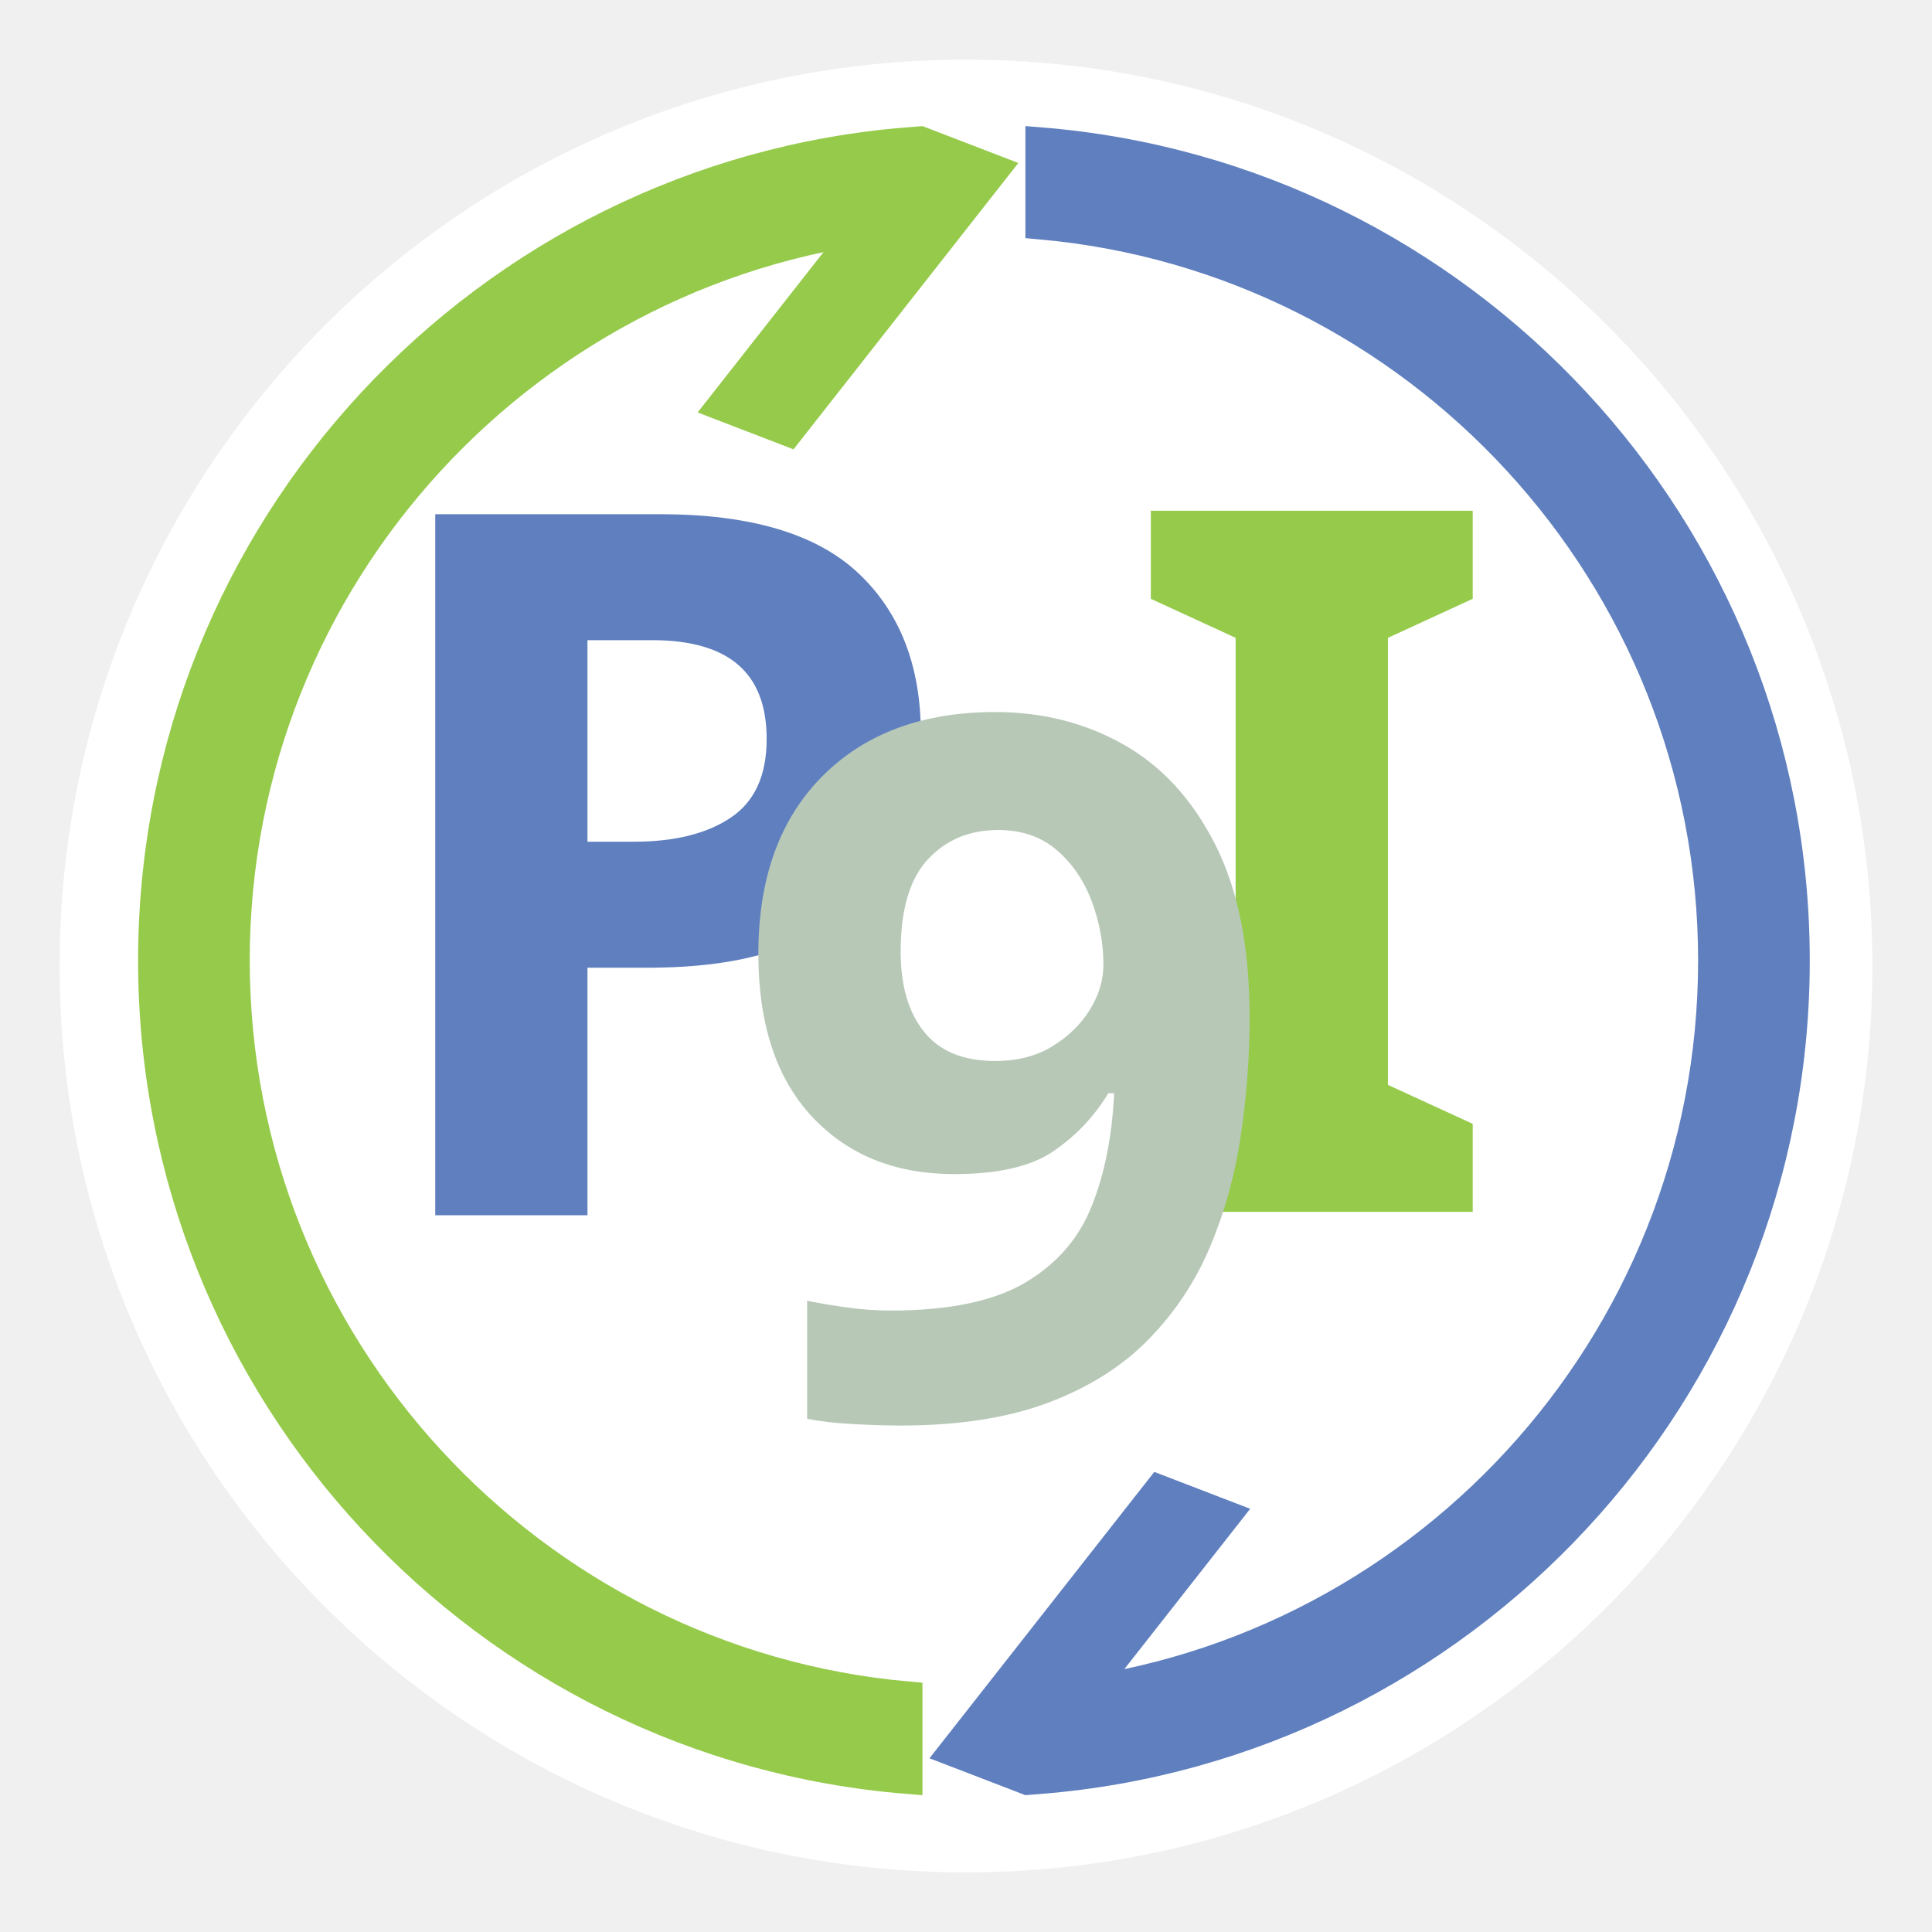
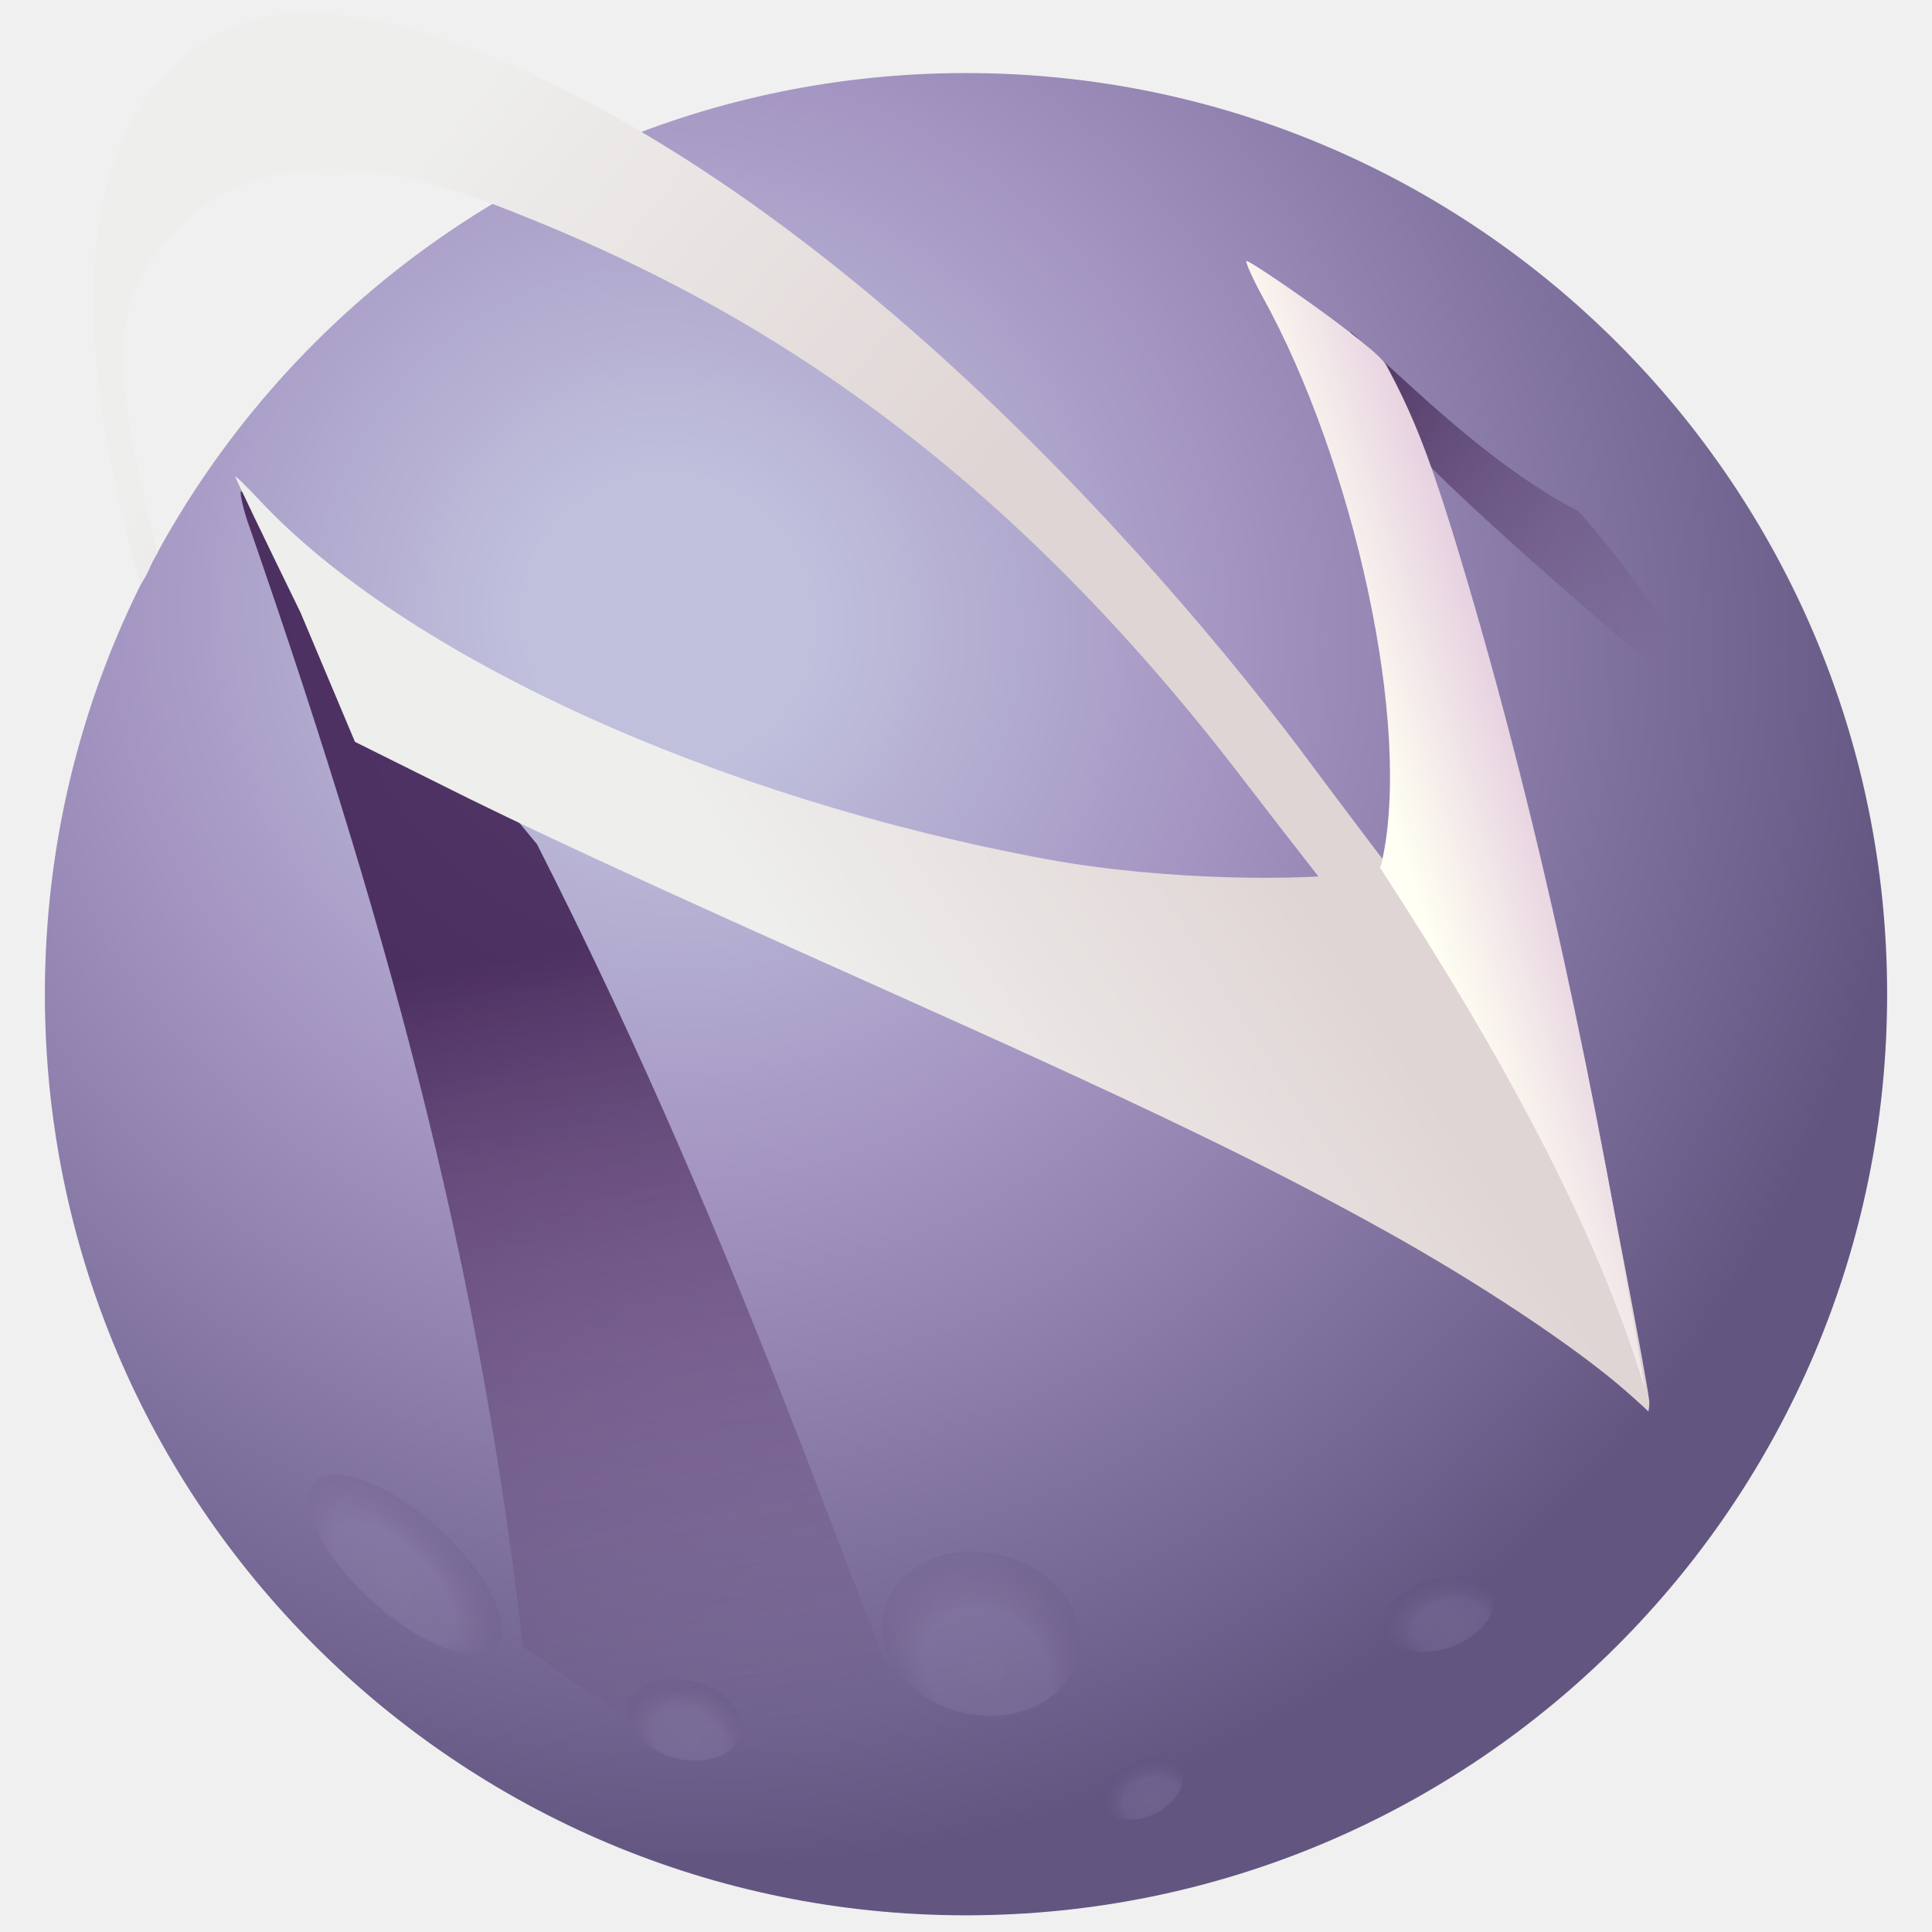
- <svg xmlns="http://www.w3.org/2000/svg" width="129.639mm" height="129.639mm" viewBox="0 0 129.639 129.639" version="1.1" id="svg8">
-   <defs id="defs2">
-     <filter style="color-interpolation-filters:sRGB" id="filter2607-3-4" x="-0.114" width="1.228" y="-0.127" height="1.254">
-       <feGaussianBlur stdDeviation="30.395" id="feGaussianBlur2609-6-8" />
-     </filter>
+ <svg xmlns="http://www.w3.org/2000/svg" xmlns:xlink="http://www.w3.org/1999/xlink" width="666" height="666" viewBox="0 0 666 666" id="svg4774" version="1.1">
+   <defs id="defs4776">
+     <radialGradient xlink:href="#linearGradient4221" id="radialGradient4194" cx="-177.231" cy="928.254" fx="-177.231" fy="928.254" r="28.529" gradientUnits="userSpaceOnUse" gradientTransform="matrix(0.7889147,0.7889147,-0.7654239,0.7654239,536.6002,408.5446)" />
+     <linearGradient id="linearGradient4221">
+       <stop style="stop-color:#c0c0dc;stop-opacity:1" offset="0" id="stop4223" />
+       <stop id="stop4225" offset="0.114" style="stop-color:#c0c0dd;stop-opacity:1" />
+       <stop style="stop-color:#a191bf;stop-opacity:1" offset="0.479" id="stop4227" />
+       <stop style="stop-color:#625681;stop-opacity:1" offset="1" id="stop4229" />
+     </linearGradient>
+     <linearGradient gradientUnits="userSpaceOnUse" y2="951.898" x2="46.893" y1="934.566" x1="-0.654" id="linearGradient7595" xlink:href="#linearGradient4274" gradientTransform="matrix(0.4887125,0,0,0.4887125,7.567404,560.782)" />
+     <linearGradient id="linearGradient4274">
+       <stop style="stop-color:#eeeeec;stop-opacity:1" offset="0" id="stop4276" />
+       <stop id="stop4181" offset="0.084" style="stop-color:#eeeeec;stop-opacity:1" />
+       <stop style="stop-color:#eeeeec;stop-opacity:1" offset="0.351" id="stop4280" />
+       <stop style="stop-color:#e0d5d5;stop-opacity:1" offset="1" id="stop4282" />
+     </linearGradient>
+     <linearGradient gradientTransform="matrix(0.1922971,0.06206447,-0.1003191,0.1702386,27.9476,914.5521)" gradientUnits="userSpaceOnUse" y2="672.258" x2="396.91" y1="608.878" x1="303.644" id="linearGradient4317" xlink:href="#linearGradient7589" />
+     <linearGradient id="linearGradient7589">
+       <stop style="stop-color:#351347;stop-opacity:1" offset="0" id="stop7591" />
+       <stop style="stop-color:#5c3566;stop-opacity:0;" offset="1" id="stop7593" />
+     </linearGradient>
+     <linearGradient gradientTransform="matrix(0.07485012,0.08932098,-0.08626544,0.06221301,53.22269,961.6441)" gradientUnits="userSpaceOnUse" y2="364.663" x2="377.032" y1="425.158" x1="306.884" id="linearGradient4301" xlink:href="#linearGradient4311" />
+     <linearGradient id="linearGradient4311">
+       <stop id="stop4313" offset="0" style="stop-color:#351e47;stop-opacity:1" />
+       <stop id="stop4315" offset="1" style="stop-color:#5c3566;stop-opacity:0;" />
+     </linearGradient>
+     <linearGradient gradientTransform="matrix(0.1515328,0.0143268,-0.0143268,0.1515328,-12.64197,950.2851)" gradientUnits="userSpaceOnUse" y2="429.496" x2="329.167" y1="527.335" x1="267.654" id="linearGradient4230" xlink:href="#linearGradient4274" />
+     <linearGradient gradientTransform="matrix(-0.13467,0.03941451,0.04093431,0.1398628,58.64004,937.7004)" gradientUnits="userSpaceOnUse" y2="465.961" x2="190.849" y1="511.441" x1="308.41" id="linearGradient5577" xlink:href="#linearGradient4196" />
+     <linearGradient id="linearGradient4196">
+       <stop id="stop4198" offset="0" style="stop-color:#ffffff;stop-opacity:1" />
+       <stop style="stop-color:#fffff2;stop-opacity:1" offset="0.114" id="stop4200" />
+       <stop id="stop4202" offset="0.479" style="stop-color:#d2acd2;stop-opacity:1" />
+       <stop id="stop4204" offset="1" style="stop-color:#123069;stop-opacity:1" />
+     </linearGradient>
+     <radialGradient gradientTransform="matrix(0.3389967,0.2147401,-0.1968862,0.269826,-1209.226,-630.6322)" gradientUnits="userSpaceOnUse" r="169" fy="472.517" fx="322.171" cy="472.517" cx="322.171" id="radialGradient5136-0-6-65" xlink:href="#linearGradient6003" />
+     <linearGradient id="linearGradient6003">
+       <stop style="stop-color:#c2c6db;stop-opacity:1" offset="0" id="stop6005" />
+       <stop id="stop6007" offset="0.34" style="stop-color:#bab1e0;stop-opacity:1" />
+       <stop id="stop6009" offset="0.444" style="stop-color:#8d77a3;stop-opacity:1" />
+       <stop style="stop-color:#675a84;stop-opacity:1" offset="0.552" id="stop6011" />
+       <stop style="stop-color:#050846;stop-opacity:1" offset="1" id="stop6013" />
+     </linearGradient>
+     <radialGradient gradientTransform="matrix(0.1902571,0.1047134,-0.1104996,0.1315748,-966.7619,-798.6685)" gradientUnits="userSpaceOnUse" r="169" fy="472.517" fx="322.171" cy="472.517" cx="322.171" id="radialGradient5136-0-6-6-8-3-1" xlink:href="#linearGradient6003" />
+     <radialGradient gradientTransform="matrix(0.1361054,0.07855904,-0.0790488,0.09871133,-780.5823,-1164.647)" gradientUnits="userSpaceOnUse" r="169" fy="472.517" fx="322.171" cy="472.517" cx="322.171" id="radialGradient5136-0-6-6-8-8-8" xlink:href="#linearGradient6003" />
+     <radialGradient gradientTransform="matrix(0.184454,0.09675949,-0.1071292,0.1215805,-859.3738,-1098.305)" gradientUnits="userSpaceOnUse" r="169" fy="472.517" fx="322.171" cy="472.517" cx="322.171" id="radialGradient5136-0-6-6-8-6" xlink:href="#linearGradient6003" />
+     <radialGradient gradientTransform="matrix(0.3358231,0.2051248,-0.1950431,0.2577443,-945.1424,-758.6536)" gradientUnits="userSpaceOnUse" r="169" fy="472.517" fx="322.171" cy="472.517" cx="322.171" id="radialGradient5136-0-6-6-2" xlink:href="#linearGradient6003" />
+     <radialGradient gradientTransform="matrix(0.3533023,0.2238022,-0.2051948,0.2812126,-702.2763,-398.3032)" gradientUnits="userSpaceOnUse" r="169" fy="472.517" fx="322.171" cy="472.517" cx="322.171" id="radialGradient5136-0-6-65-3" xlink:href="#linearGradient6003" />
+     <radialGradient gradientTransform="matrix(0.1982859,0.1091323,-0.1151626,0.1371272,-658.0303,-481.713)" gradientUnits="userSpaceOnUse" r="169" fy="472.517" fx="322.171" cy="472.517" cx="322.171" id="radialGradient5136-0-6-6-8-3-1-9" xlink:href="#linearGradient6003" />
+     <radialGradient gradientTransform="matrix(0.141849,0.08187422,-0.08238465,0.1028769,-643.9823,-766.0172)" gradientUnits="userSpaceOnUse" r="169" fy="472.517" fx="322.171" cy="472.517" cx="322.171" id="radialGradient5136-0-6-6-8-8-8-5" xlink:href="#linearGradient6003" />
+     <radialGradient gradientTransform="matrix(0.3499948,0.2137811,-0.2032739,0.2686211,-680.6067,-453.6625)" gradientUnits="userSpaceOnUse" r="169" fy="472.517" fx="322.171" cy="472.517" cx="322.171" id="radialGradient5136-0-6-6-2-1" xlink:href="#linearGradient6003" />
+     <radialGradient gradientTransform="matrix(0.192238,0.1008427,-0.1116501,0.1267112,-724.7406,-701.3335)" gradientUnits="userSpaceOnUse" r="169" fy="472.517" fx="322.171" cy="472.517" cx="322.171" id="radialGradient5136-0-6-6-8-6-9" xlink:href="#linearGradient6003" />
  </defs>
-   <g id="layer1" transform="translate(-32.49009,3.695489)">
-     <g id="g6084" transform="matrix(1.81186,0,0,1.81186,-1117.334,-87.17448)">
-       <g transform="translate(0.6111014,2.563076)" id="g6060">
-         <circle style="opacity:1;fill:#ffffff;fill-opacity:1;stroke:#ffffff;stroke-width:0.44;stroke-linejoin:miter;stroke-miterlimit:4;stroke-dasharray:none;stroke-dashoffset:0;stroke-opacity:1" id="path1035-8" cx="669.774" cy="79.286" r="33.347" />
-         <g style="fill:#ff0000;fill-opacity:1;stroke:#9200ff;stroke-width:73.752;stroke-miterlimit:4;stroke-dasharray:none;stroke-opacity:1;filter:url(#filter2607-3-4)" transform="matrix(0.05932419,0,0,0.05870038,659.0396,59.65776)" id="g2221-5-3-5-7" />
-         <path style="fill:#96ca4b;stroke:#96ca4b;stroke-width:1.078;stroke-miterlimit:10;stroke-dasharray:none" stroke-miterlimit="10" d="m 667.622,106.323 c -13.939,-1.238 -24.913,-12.991 -24.913,-27.251 0,-14.26 10.974,-25.998 24.913,-27.236 v -3.072 c -15.635,1.253 -27.97,14.367 -27.97,30.323 0,15.956 12.334,29.07 27.97,30.323 z" id="path945-2-0-2-7" />
-         <path style="fill:#5f7fbf;stroke:#5f7fbf;stroke-width:1.078;stroke-miterlimit:10;stroke-dasharray:none" stroke-miterlimit="10" d="m 672.513,48.764 v 3.072 c 13.939,1.238 24.913,12.991 24.913,27.251 0,14.26 -10.974,26.013 -24.913,27.251 v 3.072 c 15.635,-1.253 27.97,-14.367 27.97,-30.323 0,-15.956 -12.334,-29.07 -27.97,-30.323 z" id="path947-7-6-9-6" />
-         <rect style="fill:#96ca4b;fill-opacity:1;stroke:#96ca4b;stroke-width:0.814;stroke-miterlimit:10;stroke-dasharray:none;stroke-opacity:1" id="rect13839-4" width="12.669" height="2.991" x="190.869" y="581.373" transform="matrix(0.6174963,-0.7865738,0.9333171,0.3590532,0,0)" />
-         <rect style="fill:#5f7fbf;fill-opacity:1;stroke:#5f7fbf;stroke-width:0.814;stroke-miterlimit:10;stroke-dasharray:none;stroke-opacity:1" id="rect13839-2-3" width="12.669" height="2.991" x="145.427" y="620.638" transform="matrix(0.6174963,-0.7865738,0.9333171,0.3590532,0,0)" />
-       </g>
-       <g transform="matrix(0.1880121,0,0,0.1880121,874.7371,79.5203)" id="g9028-9">
-         <text id="text8986-2" y="60.31" x="-1056.143" style="font-style:normal;font-variant:normal;font-weight:normal;font-stretch:normal;font-size:85.333px;line-height:125%;font-family:'Ubuntu Mono';-inkscape-font-specification:'Ubuntu Mono';letter-spacing:0px;word-spacing:0px;fill:#96ca4b;fill-opacity:1;stroke:#96ca4b;stroke-width:1px;stroke-linecap:butt;stroke-linejoin:miter;stroke-opacity:1" xml:space="preserve">
-           <tspan style="font-style:normal;font-variant:normal;font-weight:bold;font-stretch:normal;font-size:192px;font-family:'Ubuntu Mono';-inkscape-font-specification:'Ubuntu Mono Bold';fill:#96ca4b;fill-opacity:1;stroke:#96ca4b;stroke-opacity:1" y="60.31" x="-1056.143" id="tspan8984-54">I</tspan>
-         </text>
-         <text id="text8986-3-0" y="60.982" x="-1208.239" style="font-style:normal;font-variant:normal;font-weight:normal;font-stretch:normal;font-size:85.333px;line-height:125%;font-family:'Ubuntu Mono';-inkscape-font-specification:'Ubuntu Mono';letter-spacing:0px;word-spacing:0px;fill:#5f7fbf;fill-opacity:1;stroke:#5f7fbf;stroke-width:1px;stroke-linecap:butt;stroke-linejoin:miter;stroke-opacity:1" xml:space="preserve">
-           <tspan style="font-style:normal;font-variant:normal;font-weight:bold;font-stretch:normal;font-size:192px;font-family:'Ubuntu Mono';-inkscape-font-specification:'Ubuntu Mono Bold';fill:#5f7fbf;fill-opacity:1;stroke:#5f7fbf;stroke-opacity:1" y="60.982" x="-1208.239" id="tspan8984-6-5">P</tspan>
-         </text>
-         <text id="text8986-7-9" y="100.982" x="-1133.953" style="font-style:normal;font-variant:normal;font-weight:normal;font-stretch:normal;font-size:85.333px;line-height:125%;font-family:'Ubuntu Mono';-inkscape-font-specification:'Ubuntu Mono';letter-spacing:0px;word-spacing:0px;fill:#b7c8b7;fill-opacity:1;stroke:none;stroke-width:1px;stroke-linecap:butt;stroke-linejoin:miter;stroke-opacity:1" xml:space="preserve">
-           <tspan style="font-style:normal;font-variant:normal;font-weight:bold;font-stretch:normal;font-size:192px;font-family:'Ubuntu Mono';-inkscape-font-specification:'Ubuntu Mono Bold';fill:#b7c8b7" y="100.982" x="-1133.953" id="tspan8984-5-4">9</tspan>
-         </text>
-       </g>
+   <g id="layer1" transform="translate(0,-386.3622)" style="display:inline">
+     <g style="display:inline" transform="matrix(12.9592,4.51207,-4.51207,12.9592,4535.546,-12837.419)" id="g5039">
+       <circle style="color:#000000;clip-rule:nonzero;display:inline;overflow:visible;visibility:visible;opacity:1;isolation:auto;mix-blend-mode:normal;color-interpolation:sRGB;color-interpolation-filters:linearRGB;solid-color:#000000;solid-opacity:1;fill:url(#radialGradient4194);fill-opacity:1;fill-rule:nonzero;stroke:none;stroke-width:1;stroke-linecap:square;stroke-linejoin:round;stroke-miterlimit:4;stroke-dasharray:none;stroke-dashoffset:0;stroke-opacity:1;marker:none;color-rendering:auto;image-rendering:auto;shape-rendering:auto;text-rendering:auto;enable-background:accumulate" id="path4186" cx="-306.258" cy="988.651" r="23.14" transform="matrix(0.9443945,-0.3288146,0.3288146,0.9443945,0,0)" />
+       <path id="path5256-9" d="m 41.747,1025.804 c 14.519,9.845 9.409,4.918 10.261,11.096 -0.081,0.146 -0.169,0.287 -0.264,0.423 -0.012,-0.014 -0.024,-0.026 -0.037,-0.04 -0.01,-0.012 -0.022,-0.019 -0.032,-0.029 0.02,-0.032 0.04,-0.064 0.059,-0.097 -1.226,-5.073 2.687,-1.119 -11.157,-10.216 -9.052,-5.948 -16.352,-7.226 -22.552,-7.402 -3.488,-0.099 -5.914,0.873 -6.988,2.799 -1.341,2.418 -0.913,3.816 1.995,8.252 -0.091,0.326 -0.033,0.494 -0.142,0.873 -3.852,-5.387 -5.017,-9.798 -3.447,-12.672 0.993,-1.807 2.709,-2.603 5.693,-2.756 9.218,-0.206 20.202,5.506 26.612,9.768 z" style="color:#000000;clip-rule:nonzero;display:inline;overflow:visible;visibility:visible;opacity:1;isolation:auto;mix-blend-mode:normal;color-interpolation:sRGB;color-interpolation-filters:linearRGB;solid-color:#000000;solid-opacity:1;fill:url(#linearGradient7595);fill-opacity:1;fill-rule:nonzero;stroke:none;stroke-width:0.377;stroke-linecap:square;stroke-linejoin:round;stroke-miterlimit:4;stroke-dasharray:none;stroke-dashoffset:0;stroke-opacity:1;marker:none;color-rendering:auto;image-rendering:auto;shape-rendering:auto;text-rendering:auto;enable-background:accumulate" />
+       <path style="color:#000000;clip-rule:nonzero;display:inline;overflow:visible;visibility:visible;opacity:0.8;isolation:auto;mix-blend-mode:normal;color-interpolation:sRGB;color-interpolation-filters:linearRGB;solid-color:#000000;solid-opacity:1;fill:url(#linearGradient4317);fill-opacity:1;fill-rule:nonzero;stroke:none;stroke-width:1.212;stroke-linecap:square;stroke-linejoin:round;stroke-miterlimit:4;stroke-dasharray:none;stroke-dashoffset:0;stroke-opacity:1;marker:none;color-rendering:auto;image-rendering:auto;shape-rendering:auto;text-rendering:auto;enable-background:accumulate" d="m 14.996,1029.214 c -0.237,-0.286 -0.56,-0.78 -0.486,-0.781 0.201,-9e-4 9.609,5.745 9.93,5.933 4.225,4.065 7.676,7.895 11.373,12.23 2.766,3.27 7.591,9.084 9.009,9.982 0.059,0.037 0.112,0.068 0.16,0.093 -2.111,0.189 -14.247,-3.148 -14.247,-3.148 -3.978,-8.243 -8.505,-15.157 -15.738,-24.308 z" id="path4234" />
+       <path id="path6025-8" d="m 39.507,1015.494 c 0.26,0.16 1.279,1.496 1.492,1.646 0.545,0.384 0.645,0.474 1.559,0.91 2.377,1.136 6.504,2.719 6.504,2.719 0,0 2.631,0.9 3.272,1.111 -1.71,-0.945 -3.398,-2.61 -5.937,-4.018 -2.625,-0.38 -5.293,-1.748 -6.89,-2.374 -5.36e-4,0 0.004,0.023 -5.36e-4,0 z" style="color:#000000;clip-rule:nonzero;display:inline;overflow:visible;visibility:visible;opacity:0.8;isolation:auto;mix-blend-mode:normal;color-interpolation:sRGB;color-interpolation-filters:linearRGB;solid-color:#000000;solid-opacity:1;fill:url(#linearGradient4301);fill-opacity:1;fill-rule:nonzero;stroke:none;stroke-width:1.212;stroke-linecap:square;stroke-linejoin:round;stroke-miterlimit:4;stroke-dasharray:none;stroke-dashoffset:0;stroke-opacity:1;marker:none;color-rendering:auto;image-rendering:auto;shape-rendering:auto;text-rendering:auto;enable-background:accumulate" />
+       <path id="path6023" d="m 36.624,1014.702 c 0.194,-0.019 2.51,1.159 3.41,1.739 1.578,1.017 2.284,1.683 3.53,3.325 3.241,4.273 5.638,7.842 8.06,11.999 1.215,2.085 3.422,5.871 3.796,6.612 0.048,0.101 0.065,0.24 0.073,0.267 -0.048,-0.025 -0.172,-0.083 -0.696,-0.297 -1.535,-0.625 -4.404,-1.362 -7.138,-1.833 -3.412,-0.589 -6.703,-0.963 -13.983,-1.589 -6.645,-0.572 -9.72,-0.876 -12.163,-1.2 l -2.24,-0.286 -2.354,-2.612 c -1.464,-1.453 -2.669,-2.664 -2.677,-2.693 -0.008,-0.028 0.333,0.131 0.759,0.355 4.756,2.505 13.315,3.303 21.664,2.019 2.97,-0.457 6.369,-1.637 7.501,-2.262 0.218,-0.12 0.381,-0.214 0.465,-0.284 0.002,-2e-4 0.005,9e-4 0.007,9e-4 0.001,-0.093 -0.011,-0.19 -0.019,-0.267 -0.352,-3.427 -3.893,-9.345 -7.415,-12.391 -0.342,-0.295 -0.607,-0.564 -0.59,-0.595 0.002,0 0.006,0 0.012,0 z" style="color:#000000;clip-rule:nonzero;display:inline;overflow:visible;visibility:visible;opacity:1;isolation:auto;mix-blend-mode:normal;color-interpolation:sRGB;color-interpolation-filters:linearRGB;solid-color:#000000;solid-opacity:1;fill:url(#linearGradient4230);fill-opacity:1;fill-rule:nonzero;stroke:none;stroke-width:1.212;stroke-linecap:square;stroke-linejoin:round;stroke-miterlimit:4;stroke-dasharray:none;stroke-dashoffset:0;stroke-opacity:1;marker:none;color-rendering:auto;image-rendering:auto;shape-rendering:auto;text-rendering:auto;enable-background:accumulate" />
+       <path id="path6025" d="m 36.461,1014.665 c 0.192,-0.016 3.777,0.962 4.167,1.319 0.999,0.914 1.69,1.705 2.94,3.395 4.363,5.946 8.136,12.274 11.647,18.748 -2.437,-3.366 -6.107,-6.713 -10.581,-10.168 -7.7e-5,-0.021 10e-4,-0.075 -0.002,-0.115 -0.383,-3.505 -3.996,-9.322 -7.512,-12.47 -0.341,-0.305 -0.688,-0.672 -0.671,-0.704 0.002,0 0.006,0 0.012,0 z" style="color:#000000;clip-rule:nonzero;display:inline;overflow:visible;visibility:visible;opacity:1;isolation:auto;mix-blend-mode:normal;color-interpolation:sRGB;color-interpolation-filters:linearRGB;solid-color:#000000;solid-opacity:1;fill:url(#linearGradient5577);fill-opacity:1;fill-rule:nonzero;stroke:none;stroke-width:1.212;stroke-linecap:square;stroke-linejoin:round;stroke-miterlimit:4;stroke-dasharray:none;stroke-dashoffset:0;stroke-opacity:1;marker:none;color-rendering:auto;image-rendering:auto;shape-rendering:auto;text-rendering:auto;enable-background:accumulate" />
    </g>
  </g>
+   <g id="layer9" style="display:inline;opacity:0.488">
+     <ellipse style="color:#000000;clip-rule:nonzero;display:inline;overflow:visible;visibility:visible;opacity:0.245;isolation:auto;mix-blend-mode:normal;color-interpolation:sRGB;color-interpolation-filters:linearRGB;solid-color:#000000;solid-opacity:1;fill:url(#radialGradient5136-0-6-65-3);fill-opacity:1;fill-rule:nonzero;stroke:none;stroke-width:1.212;stroke-linecap:square;stroke-linejoin:round;stroke-miterlimit:4;stroke-dasharray:none;stroke-dashoffset:0;stroke-opacity:1;marker:none;color-rendering:auto;image-rendering:auto;shape-rendering:auto;text-rendering:auto;enable-background:accumulate" id="path5113-4-3" cx="-674.759" cy="-183.952" rx="33.303" ry="31.029" transform="matrix(-0.4657752,-0.8849031,0.949403,0.3140605,0,0)" />
+     <ellipse style="color:#000000;clip-rule:nonzero;display:inline;overflow:visible;visibility:visible;opacity:0.245;isolation:auto;mix-blend-mode:normal;color-interpolation:sRGB;color-interpolation-filters:linearRGB;solid-color:#000000;solid-opacity:1;fill:url(#radialGradient5136-0-6-6-2-1);fill-opacity:1;fill-rule:nonzero;stroke:none;stroke-width:1.212;stroke-linecap:square;stroke-linejoin:round;stroke-miterlimit:4;stroke-dasharray:none;stroke-dashoffset:0;stroke-opacity:1;marker:none;color-rendering:auto;image-rendering:auto;shape-rendering:auto;text-rendering:auto;enable-background:accumulate" id="path5113-4-3-7" cx="-653.359" cy="-248.919" rx="32.991" ry="29.64" transform="matrix(-0.7974687,-0.6033603,0.7343276,-0.6787952,0,0)" />
+     <ellipse style="color:#000000;clip-rule:nonzero;display:inline;overflow:visible;visibility:visible;opacity:0.245;isolation:auto;mix-blend-mode:normal;color-interpolation:sRGB;color-interpolation-filters:linearRGB;solid-color:#000000;solid-opacity:1;fill:url(#radialGradient5136-0-6-6-8-6-9);fill-opacity:1;fill-rule:nonzero;stroke:none;stroke-width:1.212;stroke-linecap:square;stroke-linejoin:round;stroke-miterlimit:4;stroke-dasharray:none;stroke-dashoffset:0;stroke-opacity:1;marker:none;color-rendering:auto;image-rendering:auto;shape-rendering:auto;text-rendering:auto;enable-background:accumulate" id="path5113-4-3-7-3" cx="-709.774" cy="-604.747" rx="18.12" ry="13.981" transform="matrix(-0.9999157,0.01298277,0.3537662,-0.9353339,0,0)" />
+     <ellipse style="color:#000000;clip-rule:nonzero;display:inline;overflow:visible;visibility:visible;opacity:0.245;isolation:auto;mix-blend-mode:normal;color-interpolation:sRGB;color-interpolation-filters:linearRGB;solid-color:#000000;solid-opacity:1;fill:url(#radialGradient5136-0-6-6-8-3-1-9);fill-opacity:1;fill-rule:nonzero;stroke:none;stroke-width:1.212;stroke-linecap:square;stroke-linejoin:round;stroke-miterlimit:4;stroke-dasharray:none;stroke-dashoffset:0;stroke-opacity:1;marker:none;color-rendering:auto;image-rendering:auto;shape-rendering:auto;text-rendering:auto;enable-background:accumulate" id="path5113-4-3-7-3-1" cx="-642.594" cy="-377.192" rx="18.691" ry="15.131" transform="matrix(-0.8287029,-0.5596888,0.7859568,-0.6182814,0,0)" />
+     <ellipse style="color:#000000;clip-rule:nonzero;display:inline;overflow:visible;visibility:visible;opacity:0.245;isolation:auto;mix-blend-mode:normal;color-interpolation:sRGB;color-interpolation-filters:linearRGB;solid-color:#000000;solid-opacity:1;fill:url(#radialGradient5136-0-6-6-8-8-8-5);fill-opacity:1;fill-rule:nonzero;stroke:none;stroke-width:1.212;stroke-linecap:square;stroke-linejoin:round;stroke-miterlimit:4;stroke-dasharray:none;stroke-dashoffset:0;stroke-opacity:1;marker:none;color-rendering:auto;image-rendering:auto;shape-rendering:auto;text-rendering:auto;enable-background:accumulate" id="path5113-4-3-7-3-0" cx="-632.937" cy="-687.596" rx="13.371" ry="11.352" transform="matrix(-0.9990098,0.04449109,0.3468689,-0.9379136,0,0)" />
+   </g>
</svg>
